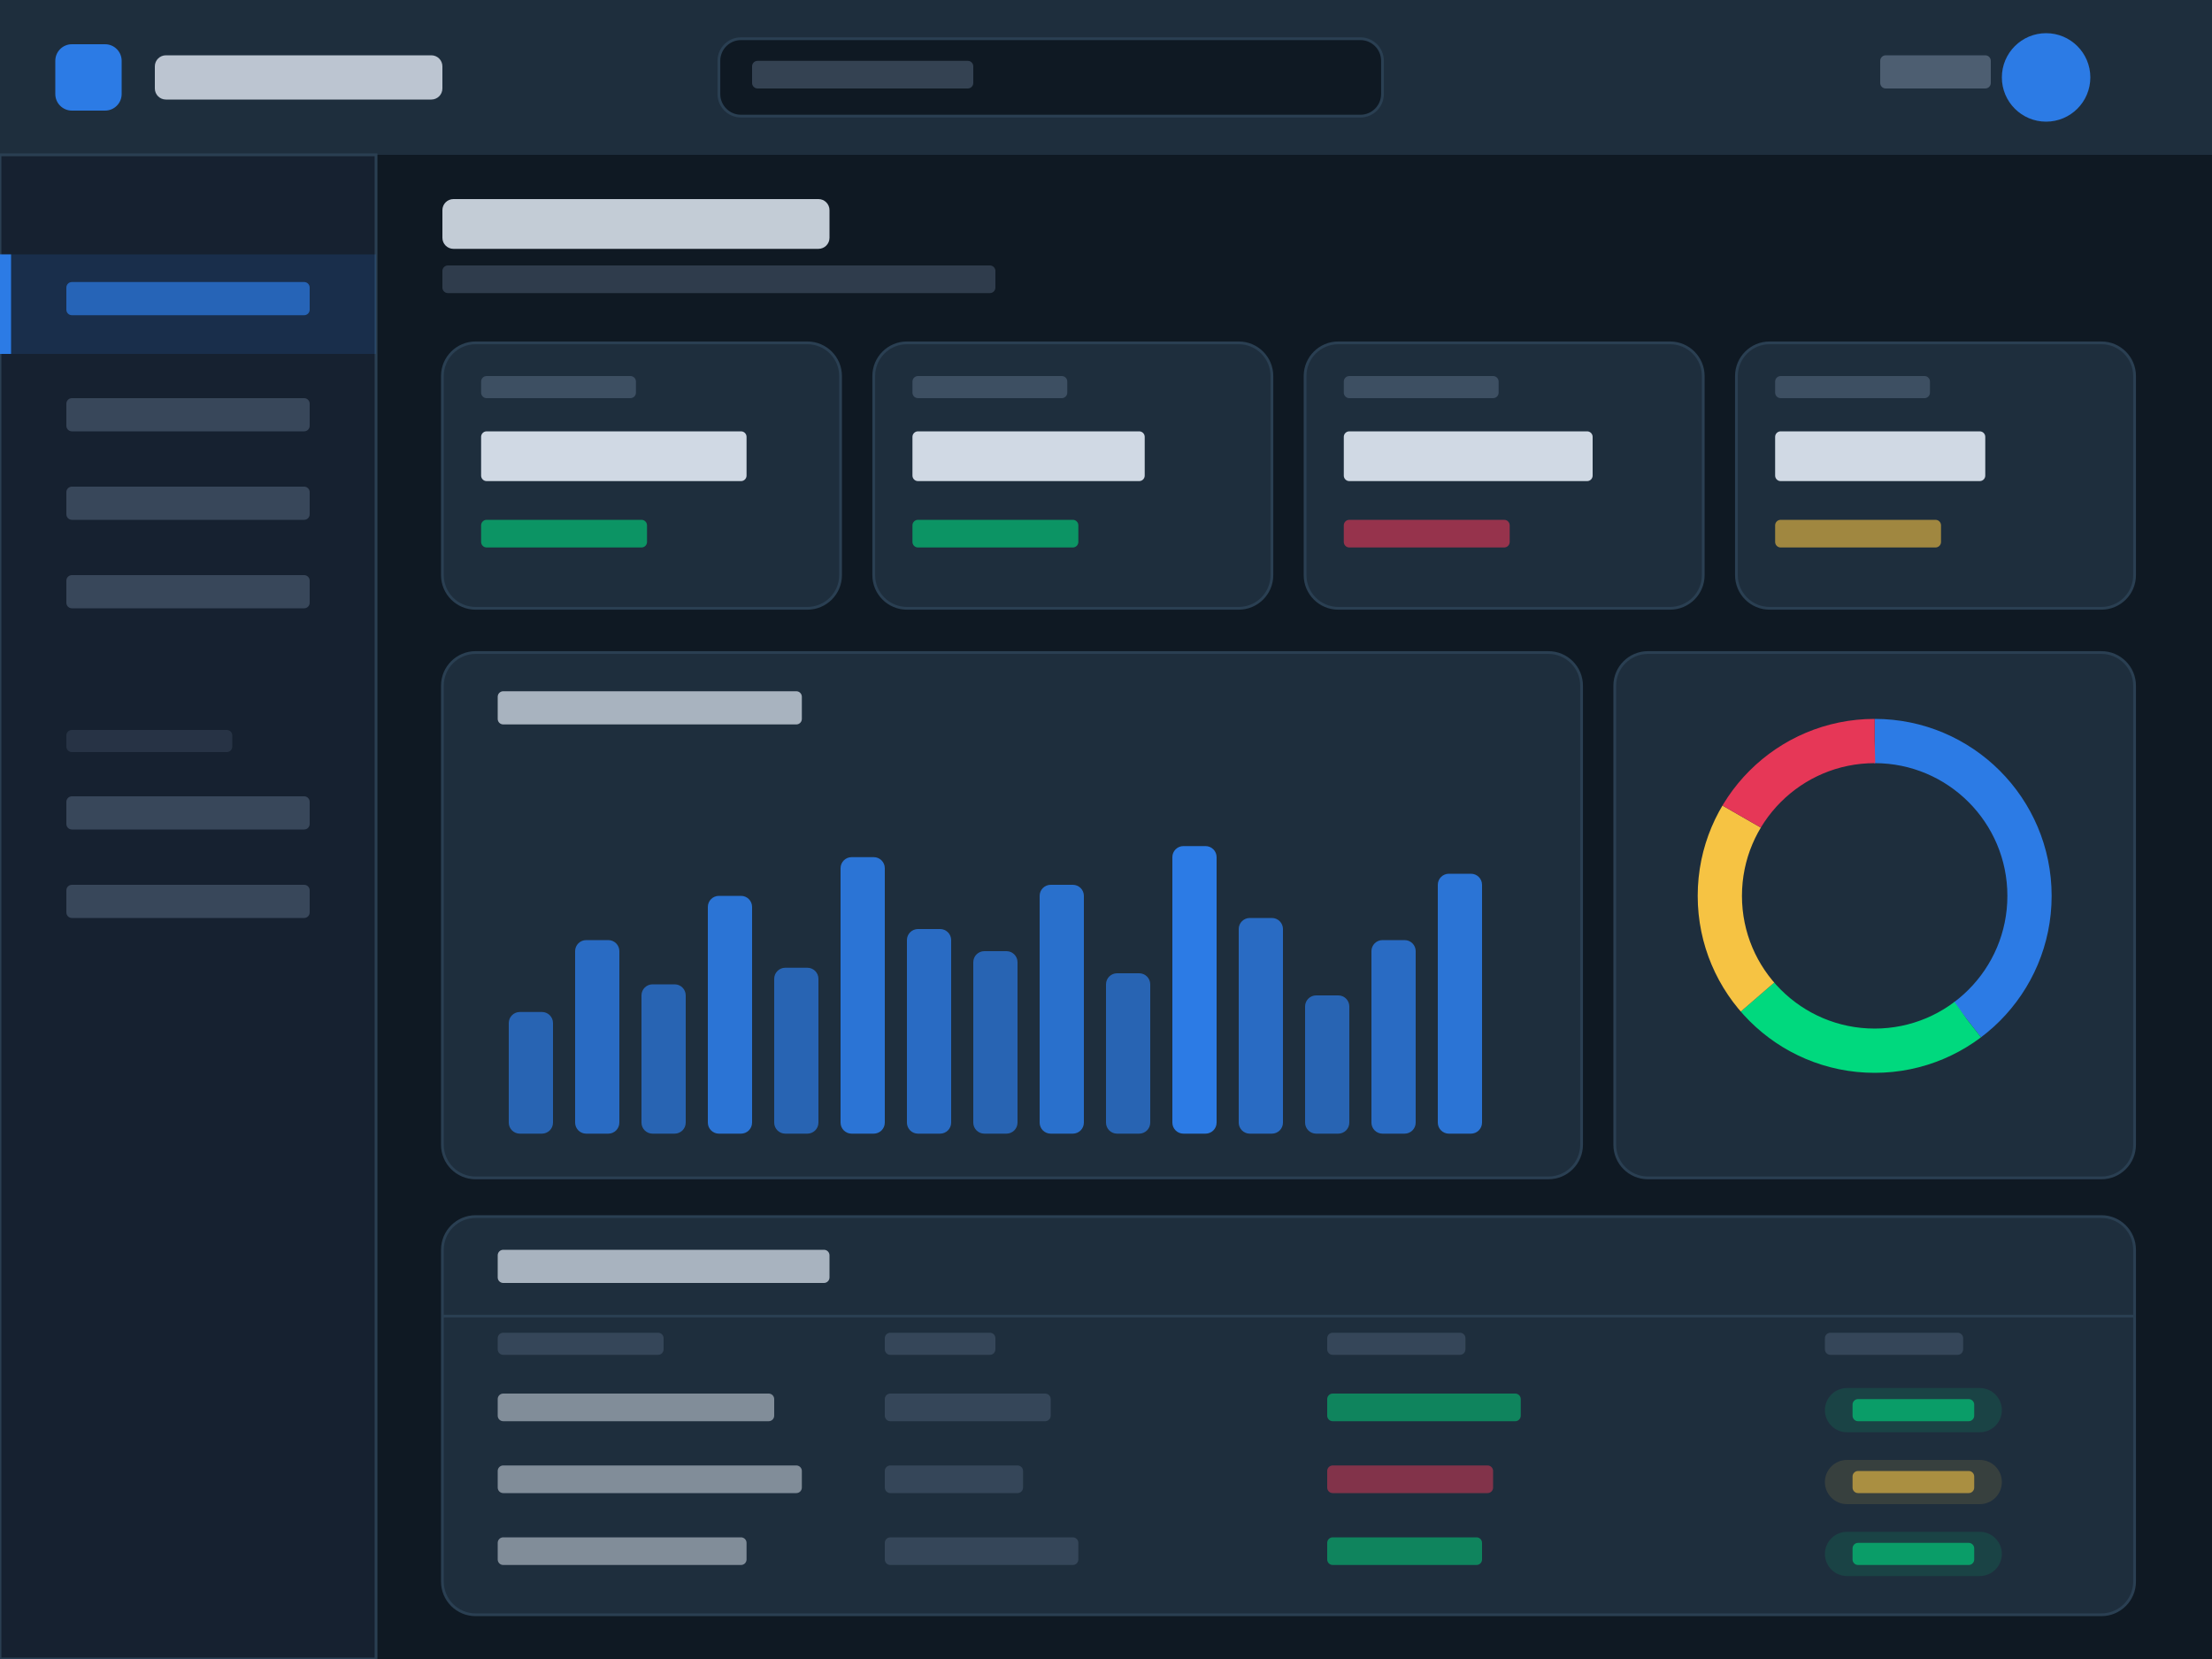
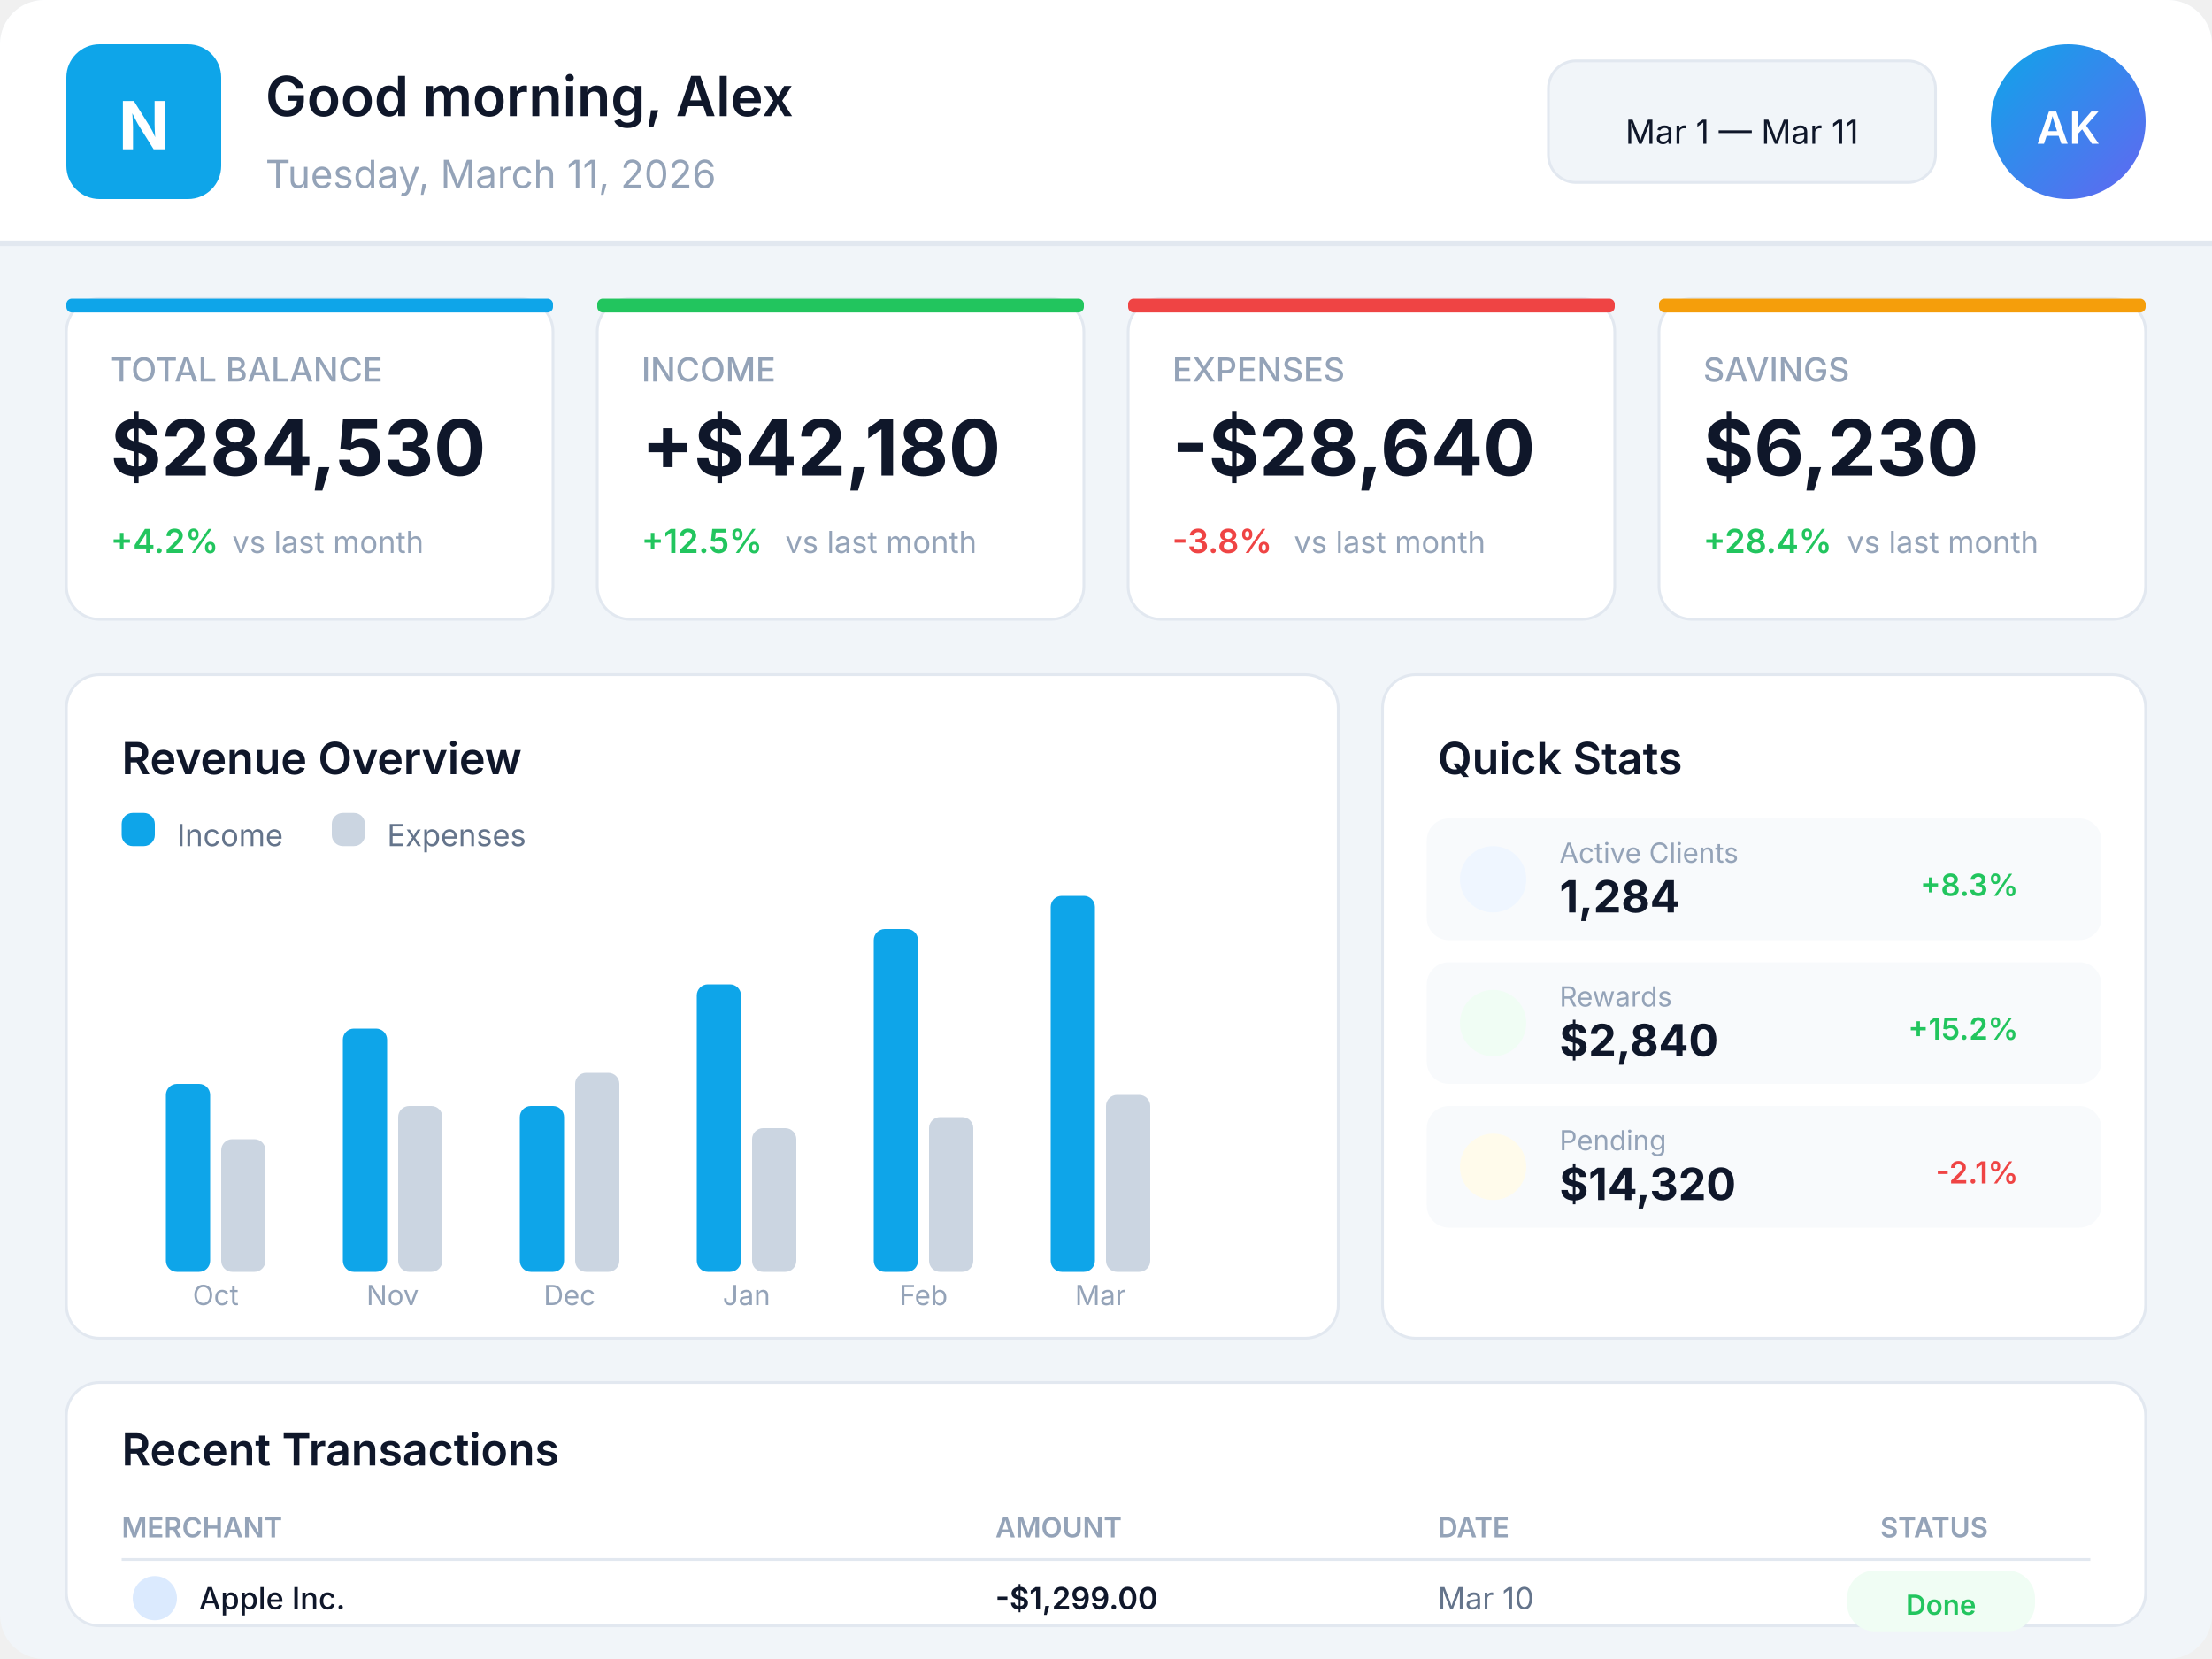
<svg xmlns="http://www.w3.org/2000/svg" viewBox="0 0 400 300" width="400" height="300">
  <defs>
-     <linearGradient id="ft-green-grad" x1="0" y1="0" x2="0" y2="1">
-       <stop offset="0%" stop-color="#00d97e" stop-opacity="0.6" />
-       <stop offset="100%" stop-color="#00d97e" stop-opacity="0.1" />
-     </linearGradient>
+     <clipPath id="fin-clip">
+       <rect width="400" height="300" rx="8" />
+     </clipPath>
  </defs>
-   <rect width="400" height="300" fill="#0f1923" />
-   <rect width="400" height="28" fill="#1e2e3d" />
-   <rect x="10" y="8" width="12" height="12" rx="3" fill="#2c7be5" />
-   <rect x="28" y="10" width="52" height="8" rx="2" fill="#e3ebf6" opacity="0.8" />
-   <rect x="130" y="7" width="120" height="14" rx="4" fill="#0f1923" stroke="#2a3f52" stroke-width="0.5" />
-   <rect x="136" y="11" width="40" height="5" rx="1" fill="#6b7f99" opacity="0.4" />
-   <circle cx="370" cy="14" r="8" fill="#2c7be5" />
-   <rect x="340" y="10" width="20" height="6" rx="1" fill="#93a5be" opacity="0.4" />
-   <rect x="0" y="28" width="68" height="272" fill="#162130" />
-   <rect x="0" y="28" width="68" height="272" fill="none" stroke="#2a3f52" stroke-width="0.5" />
-   <rect x="0" y="46" width="68" height="18" fill="rgba(44,123,229,0.15)" />
-   <rect x="0" y="46" width="2" height="18" fill="#2c7be5" />
-   <rect x="12" y="51" width="44" height="6" rx="1" fill="#2c7be5" opacity="0.7" />
-   <rect x="12" y="72" width="44" height="6" rx="1" fill="#6b7f99" opacity="0.4" />
-   <rect x="12" y="88" width="44" height="6" rx="1" fill="#6b7f99" opacity="0.4" />
-   <rect x="12" y="104" width="44" height="6" rx="1" fill="#6b7f99" opacity="0.4" />
-   <rect x="12" y="132" width="30" height="4" rx="1" fill="#6b7f99" opacity="0.2" />
-   <rect x="12" y="144" width="44" height="6" rx="1" fill="#6b7f99" opacity="0.4" />
-   <rect x="12" y="160" width="44" height="6" rx="1" fill="#6b7f99" opacity="0.4" />
-   <rect x="80" y="36" width="70" height="9" rx="2" fill="#e3ebf6" opacity="0.85" />
-   <rect x="80" y="48" width="100" height="5" rx="1" fill="#6b7f99" opacity="0.35" />
-   <rect x="80" y="62" width="72" height="48" rx="6" fill="#1e2e3d" stroke="#2a3f52" stroke-width="0.5" />
-   <rect x="87" y="68" width="28" height="4" rx="1" fill="#6b7f99" opacity="0.4" />
-   <rect x="87" y="78" width="48" height="9" rx="1" fill="#e3ebf6" opacity="0.9" />
-   <rect x="87" y="94" width="30" height="5" rx="1" fill="#00d97e" opacity="0.6" />
-   <rect x="158" y="62" width="72" height="48" rx="6" fill="#1e2e3d" stroke="#2a3f52" stroke-width="0.5" />
-   <rect x="165" y="68" width="28" height="4" rx="1" fill="#6b7f99" opacity="0.4" />
-   <rect x="165" y="78" width="42" height="9" rx="1" fill="#e3ebf6" opacity="0.9" />
-   <rect x="165" y="94" width="30" height="5" rx="1" fill="#00d97e" opacity="0.6" />
-   <rect x="236" y="62" width="72" height="48" rx="6" fill="#1e2e3d" stroke="#2a3f52" stroke-width="0.5" />
-   <rect x="243" y="68" width="28" height="4" rx="1" fill="#6b7f99" opacity="0.4" />
-   <rect x="243" y="78" width="45" height="9" rx="1" fill="#e3ebf6" opacity="0.9" />
-   <rect x="243" y="94" width="30" height="5" rx="1" fill="#e63757" opacity="0.6" />
-   <rect x="314" y="62" width="72" height="48" rx="6" fill="#1e2e3d" stroke="#2a3f52" stroke-width="0.5" />
-   <rect x="321" y="68" width="28" height="4" rx="1" fill="#6b7f99" opacity="0.4" />
-   <rect x="321" y="78" width="38" height="9" rx="1" fill="#e3ebf6" opacity="0.9" />
-   <rect x="321" y="94" width="30" height="5" rx="1" fill="#f6c343" opacity="0.6" />
-   <rect x="80" y="118" width="206" height="95" rx="6" fill="#1e2e3d" stroke="#2a3f52" stroke-width="0.5" />
-   <rect x="90" y="125" width="55" height="6" rx="1" fill="#e3ebf6" opacity="0.7" />
-   <rect x="92" y="183" width="8" height="22" rx="2" fill="#2c7be5" opacity="0.7" />
-   <rect x="104" y="170" width="8" height="35" rx="2" fill="#2c7be5" opacity="0.8" />
-   <rect x="116" y="178" width="8" height="27" rx="2" fill="#2c7be5" opacity="0.7" />
-   <rect x="128" y="162" width="8" height="43" rx="2" fill="#2c7be5" opacity="0.9" />
-   <rect x="140" y="175" width="8" height="30" rx="2" fill="#2c7be5" opacity="0.7" />
-   <rect x="152" y="155" width="8" height="50" rx="2" fill="#2c7be5" opacity="0.9" />
-   <rect x="164" y="168" width="8" height="37" rx="2" fill="#2c7be5" opacity="0.8" />
-   <rect x="176" y="172" width="8" height="33" rx="2" fill="#2c7be5" opacity="0.7" />
-   <rect x="188" y="160" width="8" height="45" rx="2" fill="#2c7be5" opacity="0.85" />
-   <rect x="200" y="176" width="8" height="29" rx="2" fill="#2c7be5" opacity="0.7" />
-   <rect x="212" y="153" width="8" height="52" rx="2" fill="#2c7be5" />
-   <rect x="224" y="166" width="8" height="39" rx="2" fill="#2c7be5" opacity="0.8" />
-   <rect x="236" y="180" width="8" height="25" rx="2" fill="#2c7be5" opacity="0.7" />
-   <rect x="248" y="170" width="8" height="35" rx="2" fill="#2c7be5" opacity="0.8" />
-   <rect x="260" y="158" width="8" height="47" rx="2" fill="#2c7be5" opacity="0.9" />
-   <rect x="292" y="118" width="94" height="95" rx="6" fill="#1e2e3d" stroke="#2a3f52" stroke-width="0.5" />
-   <circle cx="339" cy="162" r="28" fill="none" stroke="#2c7be5" stroke-width="8" stroke-dasharray="70 106" transform="rotate(-90 339 162)" />
-   <circle cx="339" cy="162" r="28" fill="none" stroke="#00d97e" stroke-width="8" stroke-dasharray="42 134" stroke-dashoffset="-70" transform="rotate(-90 339 162)" />
-   <circle cx="339" cy="162" r="28" fill="none" stroke="#f6c343" stroke-width="8" stroke-dasharray="35 141" stroke-dashoffset="-112" transform="rotate(-90 339 162)" />
-   <circle cx="339" cy="162" r="28" fill="none" stroke="#e63757" stroke-width="8" stroke-dasharray="29 147" stroke-dashoffset="-147" transform="rotate(-90 339 162)" />
-   <circle cx="339" cy="162" r="18" fill="#1e2e3d" />
-   <rect x="80" y="220" width="306" height="72" rx="6" fill="#1e2e3d" stroke="#2a3f52" stroke-width="0.5" />
-   <rect x="90" y="226" width="60" height="6" rx="1" fill="#e3ebf6" opacity="0.7" />
-   <line x1="80" y1="238" x2="386" y2="238" stroke="#2a3f52" stroke-width="0.5" />
-   <rect x="90" y="241" width="30" height="4" rx="1" fill="#6b7f99" opacity="0.3" />
-   <rect x="160" y="241" width="20" height="4" rx="1" fill="#6b7f99" opacity="0.3" />
-   <rect x="240" y="241" width="25" height="4" rx="1" fill="#6b7f99" opacity="0.3" />
-   <rect x="330" y="241" width="25" height="4" rx="1" fill="#6b7f99" opacity="0.3" />
-   <rect x="90" y="252" width="50" height="5" rx="1" fill="#e3ebf6" opacity="0.5" />
-   <rect x="160" y="252" width="30" height="5" rx="1" fill="#6b7f99" opacity="0.3" />
-   <rect x="240" y="252" width="35" height="5" rx="1" fill="#00d97e" opacity="0.5" />
-   <rect x="330" y="251" width="32" height="8" rx="4" fill="rgba(0,217,126,0.12)" />
-   <rect x="335" y="253" width="22" height="4" rx="1" fill="#00d97e" opacity="0.6" />
-   <rect x="90" y="265" width="55" height="5" rx="1" fill="#e3ebf6" opacity="0.5" />
-   <rect x="160" y="265" width="25" height="5" rx="1" fill="#6b7f99" opacity="0.3" />
-   <rect x="240" y="265" width="30" height="5" rx="1" fill="#e63757" opacity="0.5" />
-   <rect x="330" y="264" width="32" height="8" rx="4" fill="rgba(246,195,67,0.12)" />
-   <rect x="335" y="266" width="22" height="4" rx="1" fill="#f6c343" opacity="0.6" />
-   <rect x="90" y="278" width="45" height="5" rx="1" fill="#e3ebf6" opacity="0.5" />
-   <rect x="160" y="278" width="35" height="5" rx="1" fill="#6b7f99" opacity="0.3" />
-   <rect x="240" y="278" width="28" height="5" rx="1" fill="#00d97e" opacity="0.5" />
-   <rect x="330" y="277" width="32" height="8" rx="4" fill="rgba(0,217,126,0.12)" />
-   <rect x="335" y="279" width="22" height="4" rx="1" fill="#00d97e" opacity="0.6" />
+   <g clip-path="url(#fin-clip)">
+     <rect width="400" height="300" fill="#F1F5F9" />
+     <rect width="400" height="44" fill="#FFFFFF" />
+     <line x1="0" y1="44" x2="400" y2="44" stroke="#E2E8F0" stroke-width="1" />
+     <rect x="12" y="8" width="28" height="28" rx="6" fill="#0EA5E9" />
+     <text x="26" y="27" font-family="Inter,system-ui,sans-serif" font-size="12" fill="#fff" text-anchor="middle" font-weight="700">N</text>
+     <text x="48" y="21" font-family="Inter,system-ui,sans-serif" font-size="10" fill="#0F172A" font-weight="600">Good morning, Alex</text>
+     <text x="48" y="34" font-family="Inter,system-ui,sans-serif" font-size="7" fill="#94A3B8">Tuesday, March 11, 2026</text>
+     <rect x="280" y="11" width="70" height="22" rx="5" fill="#F1F5F9" stroke="#E2E8F0" stroke-width="0.5" />
+     <text x="315" y="26" font-family="Inter,system-ui,sans-serif" font-size="6" fill="#0F172A" text-anchor="middle">Mar 1 — Mar 11</text>
+     <circle cx="374" cy="22" r="14" fill="url(#fin-avatar-grad)" />
+     <defs>
+       <linearGradient id="fin-avatar-grad" x1="0" y1="0" x2="1" y2="1">
+         <stop offset="0%" stop-color="#0EA5E9" />
+         <stop offset="100%" stop-color="#6366F1" />
+       </linearGradient>
+     </defs>
+     <text x="374" y="26" font-family="Inter,system-ui,sans-serif" font-size="8" fill="#fff" text-anchor="middle" font-weight="600">AK</text>
+     <rect x="12" y="54" width="88" height="58" rx="6" fill="#FFFFFF" stroke="#E2E8F0" stroke-width="0.5" />
+     <rect x="12" y="54" width="88" height="2.5" rx="1" fill="#0EA5E9" />
+     <text x="20" y="69" font-family="Inter,system-ui,sans-serif" font-size="6" fill="#94A3B8" font-weight="500">TOTAL BALANCE</text>
+     <text x="20" y="86" font-family="Inter,system-ui,sans-serif" font-size="14" fill="#0F172A" font-weight="700">$284,530</text>
+     <text x="20" y="100" font-family="Inter,system-ui,sans-serif" font-size="6" fill="#22C55E" font-weight="600">+4.2%</text>
+     <text x="42" y="100" font-family="Inter,system-ui,sans-serif" font-size="5.5" fill="#94A3B8">vs last month</text>
+     <rect x="108" y="54" width="88" height="58" rx="6" fill="#FFFFFF" stroke="#E2E8F0" stroke-width="0.5" />
+     <rect x="108" y="54" width="88" height="2.5" rx="1" fill="#22C55E" />
+     <text x="116" y="69" font-family="Inter,system-ui,sans-serif" font-size="6" fill="#94A3B8" font-weight="500">INCOME</text>
+     <text x="116" y="86" font-family="Inter,system-ui,sans-serif" font-size="14" fill="#0F172A" font-weight="700">+$42,180</text>
+     <text x="116" y="100" font-family="Inter,system-ui,sans-serif" font-size="6" fill="#22C55E" font-weight="600">+12.5%</text>
+     <text x="142" y="100" font-family="Inter,system-ui,sans-serif" font-size="5.5" fill="#94A3B8">vs last month</text>
+     <rect x="204" y="54" width="88" height="58" rx="6" fill="#FFFFFF" stroke="#E2E8F0" stroke-width="0.5" />
+     <rect x="204" y="54" width="88" height="2.5" rx="1" fill="#EF4444" />
+     <text x="212" y="69" font-family="Inter,system-ui,sans-serif" font-size="6" fill="#94A3B8" font-weight="500">EXPENSES</text>
+     <text x="212" y="86" font-family="Inter,system-ui,sans-serif" font-size="14" fill="#0F172A" font-weight="700">-$28,640</text>
+     <text x="212" y="100" font-family="Inter,system-ui,sans-serif" font-size="6" fill="#EF4444" font-weight="600">-3.8%</text>
+     <text x="234" y="100" font-family="Inter,system-ui,sans-serif" font-size="5.5" fill="#94A3B8">vs last month</text>
+     <rect x="300" y="54" width="88" height="58" rx="6" fill="#FFFFFF" stroke="#E2E8F0" stroke-width="0.5" />
+     <rect x="300" y="54" width="88" height="2.5" rx="1" fill="#F59E0B" />
+     <text x="308" y="69" font-family="Inter,system-ui,sans-serif" font-size="6" fill="#94A3B8" font-weight="500">SAVINGS</text>
+     <text x="308" y="86" font-family="Inter,system-ui,sans-serif" font-size="14" fill="#0F172A" font-weight="700">$6,230</text>
+     <text x="308" y="100" font-family="Inter,system-ui,sans-serif" font-size="6" fill="#22C55E" font-weight="600">+28.4%</text>
+     <text x="334" y="100" font-family="Inter,system-ui,sans-serif" font-size="5.5" fill="#94A3B8">vs last month</text>
+     <rect x="12" y="122" width="230" height="120" rx="6" fill="#FFFFFF" stroke="#E2E8F0" stroke-width="0.5" />
+     <text x="22" y="140" font-family="Inter,system-ui,sans-serif" font-size="8" fill="#0F172A" font-weight="600">Revenue Overview</text>
+     <rect x="22" y="147" width="6" height="6" rx="2" fill="#0EA5E9" />
+     <text x="32" y="153" font-family="Inter,system-ui,sans-serif" font-size="5.5" fill="#64748B">Income</text>
+     <rect x="60" y="147" width="6" height="6" rx="2" fill="#CBD5E1" />
+     <text x="70" y="153" font-family="Inter,system-ui,sans-serif" font-size="5.5" fill="#64748B">Expenses</text>
+     <rect x="30" y="196" width="8" height="34" rx="2" fill="#0EA5E9" />
+     <rect x="40" y="206" width="8" height="24" rx="2" fill="#CBD5E1" />
+     <text x="39" y="236" font-family="Inter,system-ui,sans-serif" font-size="5" fill="#94A3B8" text-anchor="middle">Oct</text>
+     <rect x="62" y="186" width="8" height="44" rx="2" fill="#0EA5E9" />
+     <rect x="72" y="200" width="8" height="30" rx="2" fill="#CBD5E1" />
+     <text x="71" y="236" font-family="Inter,system-ui,sans-serif" font-size="5" fill="#94A3B8" text-anchor="middle">Nov</text>
+     <rect x="94" y="200" width="8" height="30" rx="2" fill="#0EA5E9" />
+     <rect x="104" y="194" width="8" height="36" rx="2" fill="#CBD5E1" />
+     <text x="103" y="236" font-family="Inter,system-ui,sans-serif" font-size="5" fill="#94A3B8" text-anchor="middle">Dec</text>
+     <rect x="126" y="178" width="8" height="52" rx="2" fill="#0EA5E9" />
+     <rect x="136" y="204" width="8" height="26" rx="2" fill="#CBD5E1" />
+     <text x="135" y="236" font-family="Inter,system-ui,sans-serif" font-size="5" fill="#94A3B8" text-anchor="middle">Jan</text>
+     <rect x="158" y="168" width="8" height="62" rx="2" fill="#0EA5E9" />
+     <rect x="168" y="202" width="8" height="28" rx="2" fill="#CBD5E1" />
+     <text x="167" y="236" font-family="Inter,system-ui,sans-serif" font-size="5" fill="#94A3B8" text-anchor="middle">Feb</text>
+     <rect x="190" y="162" width="8" height="68" rx="2" fill="#0EA5E9" />
+     <rect x="200" y="198" width="8" height="32" rx="2" fill="#CBD5E1" />
+     <text x="199" y="236" font-family="Inter,system-ui,sans-serif" font-size="5" fill="#94A3B8" text-anchor="middle">Mar</text>
+     <rect x="250" y="122" width="138" height="120" rx="6" fill="#FFFFFF" stroke="#E2E8F0" stroke-width="0.5" />
+     <text x="260" y="140" font-family="Inter,system-ui,sans-serif" font-size="8" fill="#0F172A" font-weight="600">Quick Stats</text>
+     <rect x="258" y="148" width="122" height="22" rx="4" fill="#F8FAFC" />
+     <circle cx="270" cy="159" r="6" fill="#EFF6FF" />
+     <text x="282" y="156" font-family="Inter,system-ui,sans-serif" font-size="5" fill="#94A3B8">Active Clients</text>
+     <text x="282" y="165" font-family="Inter,system-ui,sans-serif" font-size="8" fill="#0F172A" font-weight="700">1,284</text>
+     <text x="365" y="162" font-family="Inter,system-ui,sans-serif" font-size="5.5" fill="#22C55E" font-weight="600" text-anchor="end">+8.3%</text>
+     <rect x="258" y="174" width="122" height="22" rx="4" fill="#F8FAFC" />
+     <circle cx="270" cy="185" r="6" fill="#F0FDF4" />
+     <text x="282" y="182" font-family="Inter,system-ui,sans-serif" font-size="5" fill="#94A3B8">Rewards</text>
+     <text x="282" y="191" font-family="Inter,system-ui,sans-serif" font-size="8" fill="#0F172A" font-weight="700">$2,840</text>
+     <text x="365" y="188" font-family="Inter,system-ui,sans-serif" font-size="5.5" fill="#22C55E" font-weight="600" text-anchor="end">+15.2%</text>
+     <rect x="258" y="200" width="122" height="22" rx="4" fill="#F8FAFC" />
+     <circle cx="270" cy="211" r="6" fill="#FFFBEB" />
+     <text x="282" y="208" font-family="Inter,system-ui,sans-serif" font-size="5" fill="#94A3B8">Pending</text>
+     <text x="282" y="217" font-family="Inter,system-ui,sans-serif" font-size="8" fill="#0F172A" font-weight="700">$14,320</text>
+     <text x="365" y="214" font-family="Inter,system-ui,sans-serif" font-size="5.5" fill="#EF4444" font-weight="600" text-anchor="end">-2.1%</text>
+     <rect x="12" y="250" width="376" height="44" rx="6" fill="#FFFFFF" stroke="#E2E8F0" stroke-width="0.5" />
+     <text x="22" y="265" font-family="Inter,system-ui,sans-serif" font-size="8" fill="#0F172A" font-weight="600">Recent Transactions</text>
+     <text x="22" y="278" font-family="Inter,system-ui,sans-serif" font-size="5" fill="#94A3B8" font-weight="600">MERCHANT</text>
+     <text x="180" y="278" font-family="Inter,system-ui,sans-serif" font-size="5" fill="#94A3B8" font-weight="600">AMOUNT</text>
+     <text x="260" y="278" font-family="Inter,system-ui,sans-serif" font-size="5" fill="#94A3B8" font-weight="600">DATE</text>
+     <text x="340" y="278" font-family="Inter,system-ui,sans-serif" font-size="5" fill="#94A3B8" font-weight="600">STATUS</text>
+     <line x1="22" y1="282" x2="378" y2="282" stroke="#E2E8F0" stroke-width="0.5" />
+     <circle cx="28" cy="289" r="4" fill="#DBEAFE" />
+     <text x="36" y="291" font-family="Inter,system-ui,sans-serif" font-size="5.5" fill="#0F172A" font-weight="500">Apple Inc.</text>
+     <text x="180" y="291" font-family="Inter,system-ui,sans-serif" font-size="5.5" fill="#0F172A" font-weight="600">-$1,299.00</text>
+     <text x="260" y="291" font-family="Inter,system-ui,sans-serif" font-size="5.5" fill="#64748B">Mar 10</text>
+     <rect x="334" y="284" width="34" height="11" rx="5" fill="#F0FDF4" />
+     <text x="351" y="292" font-family="Inter,system-ui,sans-serif" font-size="5" fill="#22C55E" font-weight="600" text-anchor="middle">Done</text>
+   </g>
</svg>
